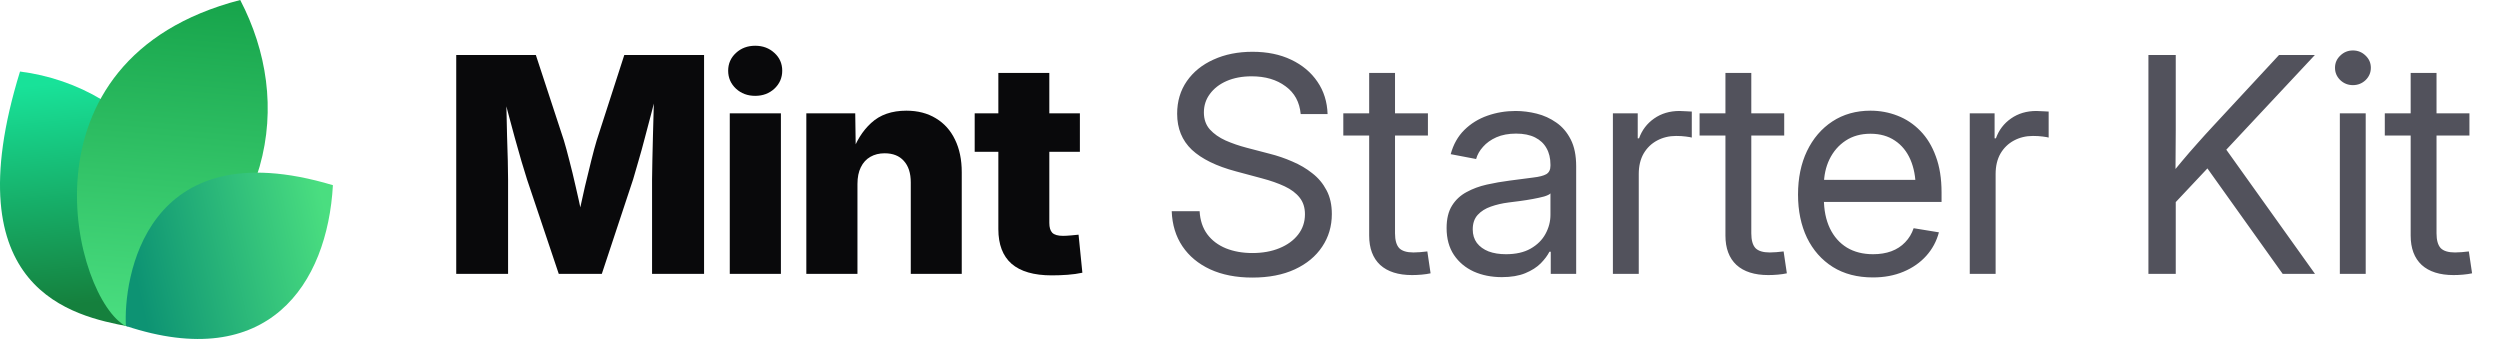
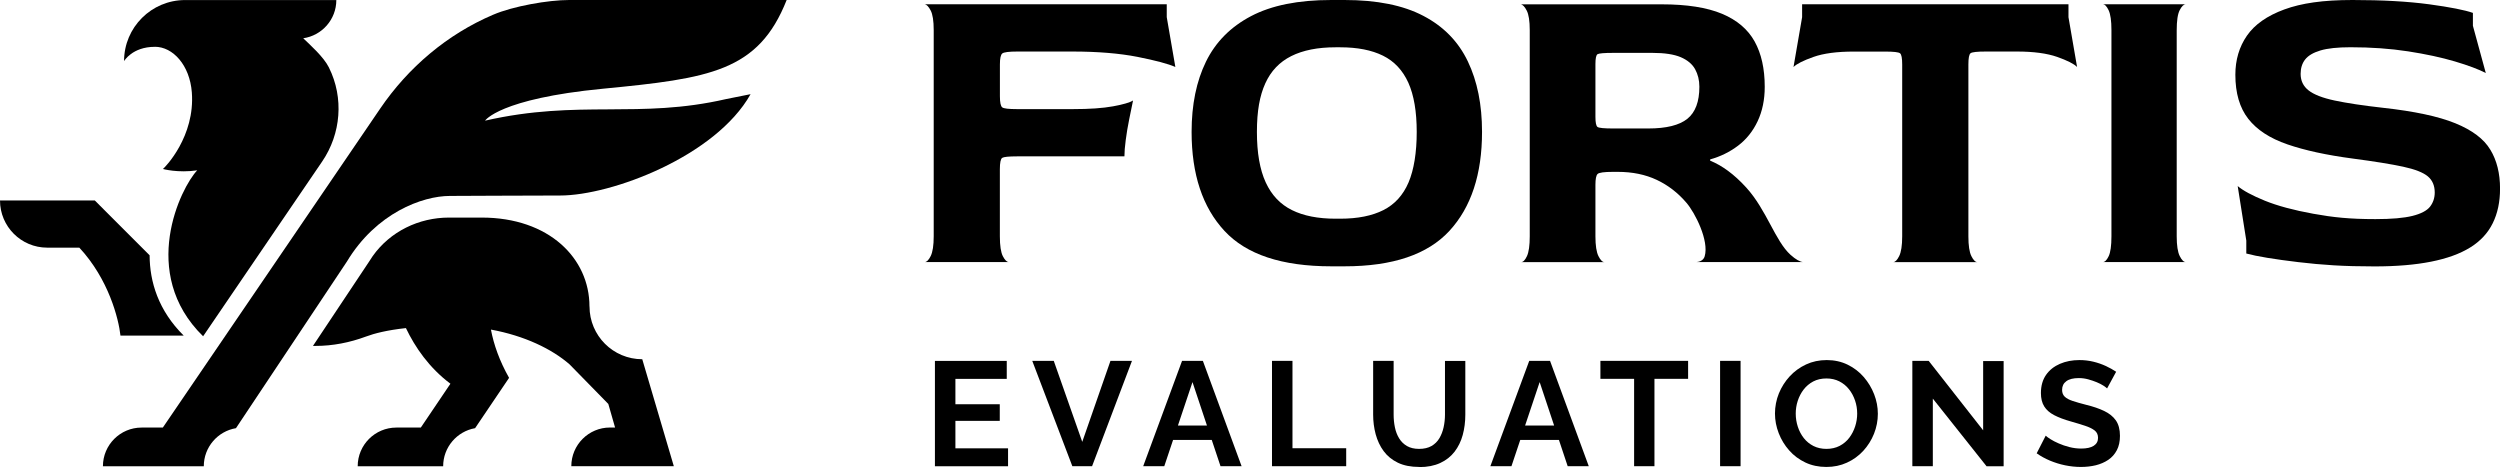
- <svg xmlns="http://www.w3.org/2000/svg" width="177" height="24" viewBox="0 0 177 24" fill="none">
-   <path d="M9.061 23.108C5.268 22.377 -3.391 20.627 1.417 5.064C9.634 6.099 16.973 14.064 9.061 23.108Z" fill="url(#paint0_linear_17557_2020)" />
-   <path d="M8.919 23.094C5.276 21.222 0.784 4.209 17.007 0C20.757 7.193 19.621 16.545 8.919 23.094Z" fill="url(#paint1_linear_17557_2020)" />
-   <path d="M8.914 23.079C8.735 19.882 10.159 9.085 23.57 13.111C23.181 20.123 18.984 26.418 8.914 23.079Z" fill="url(#paint2_linear_17557_2020)" />
-   <path d="M32.301 19.392V3.894H37.938L39.925 9.948C40.036 10.315 40.164 10.787 40.31 11.362C40.462 11.938 40.611 12.552 40.757 13.204C40.91 13.855 41.048 14.483 41.173 15.086C41.305 15.682 41.412 16.192 41.495 16.615H40.695C40.771 16.192 40.871 15.682 40.996 15.086C41.128 14.49 41.267 13.866 41.412 13.214C41.565 12.562 41.714 11.948 41.86 11.373C42.005 10.79 42.133 10.315 42.244 9.948L44.2 3.894H49.848V19.392H46.166V12.704C46.166 12.357 46.173 11.917 46.187 11.383C46.2 10.849 46.214 10.27 46.228 9.646C46.249 9.022 46.266 8.391 46.28 7.753C46.301 7.115 46.311 6.519 46.311 5.964H46.623C46.485 6.561 46.332 7.181 46.166 7.826C45.999 8.471 45.833 9.102 45.666 9.719C45.507 10.336 45.351 10.901 45.198 11.414C45.053 11.928 44.928 12.357 44.824 12.704L42.608 19.392H39.561L37.314 12.704C37.203 12.357 37.072 11.928 36.919 11.414C36.773 10.901 36.614 10.34 36.441 9.729C36.274 9.112 36.104 8.481 35.931 7.836C35.764 7.192 35.608 6.567 35.463 5.964H35.827C35.834 6.512 35.844 7.105 35.858 7.743C35.872 8.374 35.886 9.005 35.9 9.636C35.92 10.26 35.938 10.839 35.952 11.373C35.965 11.907 35.972 12.351 35.972 12.704V19.392H32.301ZM51.668 19.392V8.024H55.288V19.392H51.668ZM53.468 6.786C52.927 6.786 52.473 6.616 52.105 6.276C51.738 5.93 51.554 5.507 51.554 5.007C51.554 4.508 51.738 4.088 52.105 3.749C52.473 3.409 52.927 3.239 53.468 3.239C54.009 3.239 54.463 3.409 54.83 3.749C55.198 4.082 55.382 4.501 55.382 5.007C55.382 5.507 55.198 5.93 54.83 6.276C54.463 6.616 54.009 6.786 53.468 6.786ZM60.708 13.027V19.392H57.088V8.024H60.551L60.593 10.967H60.281C60.593 10.024 61.061 9.268 61.685 8.7C62.309 8.124 63.138 7.836 64.171 7.836C64.975 7.836 65.672 8.017 66.262 8.377C66.851 8.731 67.302 9.234 67.614 9.885C67.933 10.537 68.092 11.307 68.092 12.194V19.392H64.483V12.912C64.483 12.26 64.32 11.754 63.994 11.394C63.675 11.033 63.221 10.853 62.632 10.853C62.25 10.853 61.914 10.936 61.623 11.102C61.332 11.269 61.106 11.515 60.947 11.841C60.787 12.16 60.708 12.555 60.708 13.027ZM76.456 8.024V10.749H69.008V8.024H76.456ZM70.683 5.163H74.292V15.783C74.292 16.102 74.361 16.334 74.5 16.48C74.646 16.625 74.899 16.698 75.259 16.698C75.405 16.698 75.596 16.688 75.831 16.667C76.074 16.646 76.251 16.629 76.362 16.615L76.632 19.309C76.313 19.378 75.963 19.427 75.582 19.455C75.207 19.482 74.836 19.496 74.469 19.496C73.2 19.496 72.25 19.222 71.619 18.674C70.995 18.127 70.683 17.308 70.683 16.22V5.163Z" fill="#09090B" />
-   <path d="M88.667 19.652C87.523 19.652 86.528 19.458 85.682 19.07C84.843 18.681 84.188 18.137 83.716 17.437C83.245 16.736 82.992 15.908 82.957 14.951H84.933C84.968 15.596 85.148 16.14 85.474 16.584C85.8 17.021 86.24 17.354 86.795 17.582C87.35 17.804 87.974 17.915 88.667 17.915C89.388 17.915 90.026 17.801 90.581 17.572C91.143 17.343 91.583 17.024 91.902 16.615C92.228 16.199 92.391 15.717 92.391 15.169C92.391 14.698 92.266 14.306 92.017 13.994C91.767 13.675 91.413 13.408 90.956 13.193C90.498 12.978 89.954 12.787 89.323 12.621L87.502 12.132C86.123 11.765 85.082 11.255 84.382 10.603C83.689 9.944 83.342 9.095 83.342 8.055C83.342 7.174 83.571 6.404 84.028 5.746C84.486 5.087 85.117 4.577 85.921 4.217C86.726 3.849 87.645 3.666 88.678 3.666C89.718 3.666 90.63 3.853 91.413 4.227C92.204 4.602 92.824 5.122 93.275 5.787C93.726 6.446 93.965 7.209 93.993 8.076H92.089C92.013 7.23 91.656 6.574 91.018 6.11C90.387 5.638 89.586 5.403 88.615 5.403C87.95 5.403 87.36 5.513 86.847 5.735C86.341 5.957 85.946 6.262 85.661 6.651C85.377 7.032 85.235 7.469 85.235 7.961C85.235 8.447 85.377 8.849 85.661 9.168C85.946 9.48 86.317 9.74 86.774 9.948C87.232 10.149 87.724 10.319 88.251 10.457L89.884 10.884C90.439 11.023 90.977 11.206 91.496 11.435C92.023 11.657 92.495 11.934 92.911 12.267C93.334 12.593 93.67 12.995 93.92 13.474C94.17 13.945 94.294 14.504 94.294 15.149C94.294 16.015 94.066 16.788 93.608 17.468C93.157 18.148 92.512 18.681 91.673 19.07C90.834 19.458 89.832 19.652 88.667 19.652ZM101.097 8.024V9.594H95.106V8.024H101.097ZM96.937 5.163H98.767V16.521C98.767 17 98.865 17.347 99.059 17.562C99.26 17.77 99.6 17.874 100.078 17.874C100.21 17.874 100.366 17.867 100.546 17.853C100.733 17.832 100.903 17.815 101.056 17.801L101.285 19.351C101.097 19.392 100.886 19.423 100.65 19.444C100.414 19.465 100.189 19.475 99.974 19.475C98.996 19.475 98.244 19.236 97.717 18.758C97.197 18.272 96.937 17.579 96.937 16.677V5.163ZM106.33 19.621C105.595 19.621 104.932 19.489 104.343 19.226C103.754 18.955 103.285 18.564 102.939 18.05C102.592 17.53 102.419 16.896 102.419 16.147C102.419 15.495 102.547 14.965 102.804 14.556C103.06 14.146 103.403 13.828 103.833 13.599C104.263 13.363 104.742 13.186 105.269 13.068C105.796 12.95 106.333 12.857 106.881 12.787C107.574 12.69 108.132 12.617 108.555 12.569C108.978 12.52 109.287 12.441 109.481 12.33C109.675 12.212 109.772 12.014 109.772 11.737V11.654C109.772 11.203 109.679 10.815 109.492 10.489C109.311 10.163 109.041 9.91 108.68 9.729C108.32 9.549 107.872 9.459 107.338 9.459C106.805 9.459 106.34 9.546 105.945 9.719C105.556 9.892 105.241 10.118 104.998 10.395C104.755 10.665 104.593 10.953 104.509 11.258L102.71 10.915C102.897 10.222 103.22 9.65 103.677 9.199C104.135 8.748 104.679 8.412 105.31 8.19C105.941 7.968 106.607 7.857 107.307 7.857C107.8 7.857 108.295 7.92 108.795 8.044C109.301 8.169 109.765 8.381 110.188 8.679C110.611 8.97 110.951 9.369 111.208 9.875C111.464 10.374 111.593 11.005 111.593 11.768V19.392H109.793V17.822H109.7C109.568 18.085 109.363 18.359 109.086 18.643C108.809 18.921 108.444 19.153 107.994 19.34C107.543 19.527 106.988 19.621 106.33 19.621ZM106.621 17.998C107.321 17.998 107.904 17.867 108.368 17.603C108.84 17.333 109.19 16.986 109.419 16.563C109.654 16.133 109.772 15.682 109.772 15.211V13.692C109.703 13.769 109.554 13.841 109.325 13.911C109.096 13.973 108.829 14.032 108.524 14.088C108.226 14.143 107.921 14.192 107.609 14.233C107.304 14.275 107.033 14.309 106.798 14.337C106.354 14.393 105.938 14.49 105.549 14.628C105.168 14.76 104.86 14.954 104.624 15.211C104.388 15.467 104.27 15.811 104.27 16.241C104.27 16.615 104.367 16.934 104.561 17.198C104.762 17.461 105.04 17.662 105.393 17.801C105.747 17.933 106.156 17.998 106.621 17.998ZM114.193 19.392V8.024H115.951V9.792H116.045C116.253 9.209 116.61 8.741 117.116 8.388C117.622 8.034 118.219 7.857 118.905 7.857C119.058 7.857 119.217 7.864 119.384 7.878C119.55 7.885 119.682 7.892 119.779 7.899V9.74C119.716 9.719 119.578 9.695 119.363 9.667C119.155 9.639 118.922 9.625 118.666 9.625C118.174 9.625 117.726 9.733 117.324 9.948C116.922 10.163 116.603 10.471 116.367 10.874C116.138 11.276 116.024 11.758 116.024 12.319V19.392H114.193ZM126.322 8.024V9.594H120.33V8.024H126.322ZM122.161 5.163H123.992V16.521C123.992 17 124.089 17.347 124.283 17.562C124.484 17.77 124.824 17.874 125.302 17.874C125.434 17.874 125.59 17.867 125.77 17.853C125.958 17.832 126.127 17.815 126.28 17.801L126.509 19.351C126.322 19.392 126.11 19.423 125.874 19.444C125.639 19.465 125.413 19.475 125.198 19.475C124.221 19.475 123.468 19.236 122.941 18.758C122.421 18.272 122.161 17.579 122.161 16.677V5.163ZM132.604 19.642C131.502 19.642 130.555 19.396 129.765 18.903C128.974 18.404 128.364 17.714 127.934 16.834C127.511 15.946 127.3 14.927 127.3 13.775C127.3 12.611 127.511 11.584 127.934 10.697C128.364 9.802 128.964 9.102 129.734 8.596C130.51 8.089 131.408 7.836 132.428 7.836C133.1 7.836 133.738 7.954 134.341 8.19C134.952 8.426 135.489 8.783 135.954 9.261C136.425 9.74 136.793 10.343 137.056 11.071C137.327 11.792 137.462 12.645 137.462 13.63V14.296H128.433V12.735H136.463L135.631 13.297C135.631 12.541 135.506 11.876 135.257 11.3C135.007 10.725 134.643 10.277 134.165 9.958C133.686 9.632 133.107 9.469 132.428 9.469C131.748 9.469 131.162 9.632 130.67 9.958C130.177 10.284 129.796 10.725 129.526 11.279C129.262 11.827 129.13 12.441 129.13 13.12V14.046C129.13 14.864 129.273 15.572 129.557 16.168C129.841 16.757 130.243 17.211 130.763 17.53C131.283 17.842 131.901 17.998 132.615 17.998C133.093 17.998 133.523 17.929 133.905 17.79C134.293 17.645 134.619 17.433 134.882 17.156C135.153 16.879 135.354 16.546 135.486 16.157L137.275 16.449C137.108 17.08 136.81 17.634 136.38 18.113C135.95 18.591 135.413 18.966 134.768 19.236C134.123 19.507 133.402 19.642 132.604 19.642ZM139.459 19.392V8.024H141.217V9.792H141.311C141.519 9.209 141.876 8.741 142.382 8.388C142.888 8.034 143.485 7.857 144.171 7.857C144.324 7.857 144.483 7.864 144.649 7.878C144.816 7.885 144.948 7.892 145.045 7.899V9.74C144.982 9.719 144.844 9.695 144.629 9.667C144.421 9.639 144.188 9.625 143.932 9.625C143.439 9.625 142.992 9.733 142.59 9.948C142.188 10.163 141.869 10.471 141.633 10.874C141.404 11.276 141.29 11.758 141.29 12.319V19.392H139.459ZM153.429 14.961V12.715C153.783 12.257 154.136 11.82 154.49 11.404C154.844 10.981 155.204 10.565 155.572 10.156C155.939 9.74 156.314 9.327 156.695 8.918L161.355 3.894H163.893L157.277 10.967H157.184L153.429 14.961ZM152.108 19.392V3.894H154.043V9.241L154.022 12.559L154.043 13.505V19.392H152.108ZM161.615 19.392L155.967 11.477L157.173 9.969L163.903 19.392H161.615ZM165.661 19.392V8.024H167.492V19.392H165.661ZM166.587 6.027C166.24 6.027 165.942 5.909 165.692 5.673C165.443 5.43 165.318 5.139 165.318 4.799C165.318 4.459 165.443 4.172 165.692 3.936C165.942 3.693 166.24 3.572 166.587 3.572C166.934 3.572 167.232 3.693 167.482 3.936C167.731 4.172 167.856 4.459 167.856 4.799C167.856 5.139 167.731 5.43 167.482 5.673C167.232 5.909 166.934 6.027 166.587 6.027ZM174.836 8.024V9.594H168.844V8.024H174.836ZM170.675 5.163H172.506V16.521C172.506 17 172.603 17.347 172.797 17.562C172.998 17.77 173.338 17.874 173.816 17.874C173.948 17.874 174.104 17.867 174.284 17.853C174.472 17.832 174.641 17.815 174.794 17.801L175.023 19.351C174.836 19.392 174.624 19.423 174.388 19.444C174.153 19.465 173.927 19.475 173.712 19.475C172.735 19.475 171.982 19.236 171.455 18.758C170.935 18.272 170.675 17.579 170.675 16.677V5.163Z" fill="#52525C" />
-   <defs>
-     <linearGradient id="paint0_linear_17557_2020" x1="3.776" y1="5.916" x2="5.232" y2="21.559" gradientUnits="userSpaceOnUse">
-       <stop stop-color="#18E299" />
-       <stop offset="1" stop-color="#15803D" />
-     </linearGradient>
-     <linearGradient id="paint1_linear_17557_2020" x1="12.171" y1="-0.718" x2="10.19" y2="22.983" gradientUnits="userSpaceOnUse">
-       <stop stop-color="#16A34A" />
-       <stop offset="1" stop-color="#4ADE80" />
-     </linearGradient>
-     <linearGradient id="paint2_linear_17557_2020" x1="23.133" y1="15.353" x2="9.338" y2="18.52" gradientUnits="userSpaceOnUse">
-       <stop stop-color="#4ADE80" />
-       <stop offset="1" stop-color="#0D9373" />
-     </linearGradient>
-   </defs>
+ <svg xmlns="http://www.w3.org/2000/svg" id="a" viewBox="0 0 537.05 100.31">
+   <path d="M105.94,3.16c-9.88,4.22-18.25,11.32-24.29,20.2l-46.67,68.49h-4.56c-4.59,0-8.31,3.72-8.31,8.31h21.67c0-4.11,2.99-7.52,6.91-8.18l23.82-35.77c6.26-10.42,16.19-14.12,22.16-14.12s12.62-.09,23.66-.09,33.42-8.43,40.91-21.77l-5.2,1.04c-18.88,4.35-31.55.03-51.84,4.65,0,0,3.03-4.71,25.31-6.86,22.97-2.22,33.41-3.7,39.48-19.06h-46.72c-4.45,0-12.02,1.31-16.32,3.16Z" />
+   <path d="M126.63,65.84c0-10.35-8.69-19.1-23.14-19.1h-7.06c-6.45,0-12.61,2.99-16.35,8.25-.28.4-.55.8-.8,1.22l-12.05,18.1h.56c3.7,0,7.35-.72,10.82-2.01,1.82-.68,4.55-1.38,8.59-1.82,1.96,4.11,4.99,8.53,9.56,11.95l-6.36,9.42h-5.25c-4.59,0-8.31,3.72-8.31,8.31h18.36c0-4.09,2.96-7.49,6.86-8.18l7.3-10.81c-2.08-3.68-3.28-7.13-3.9-10.37,7.21,1.32,13.11,4.17,16.9,7.48l8.32,8.5,1.45,5.06h-1.09c-4.59,0-8.31,3.72-8.31,8.31h22.02l-6.78-22.98c-6.26,0-11.33-5.07-11.33-11.33Z" />
+   <path d="M33.27,10.05c3.88,0,7.49,3.94,7.94,9.79.73,9.47-5.75,16.11-6.21,16.46,0,0,3.24.9,7.37.29-3.51,3.65-12.62,22.06,1.26,35.65l25.58-37.55c4.06-5.96,4.68-13.67,1.47-20.14-.02-.05-.05-.1-.07-.14-1.11-2.2-3.99-4.77-5.47-6.19,4.02-.58,7.11-4.03,7.11-8.21h-32.48c-7.24,0-13.12,5.87-13.12,13.12,0,0,1.76-3.07,6.6-3.07Z" />
+   <path d="M39.47,72.1c-5.46-5.41-7.31-11.57-7.33-17.26l-11.78-11.78H0c0,5.6,4.54,10.14,10.14,10.14h6.9c6.31,6.78,8.45,15.3,8.84,18.9h13.59Z" />
+   <path d="M215.3,11.49c.34-.28,1.43-.42,3.28-.42h11.76c5.48,0,10.15.39,14.03,1.15,3.88.77,6.58,1.49,8.12,2.17l-1.85-10.71V.92h-52c.43.06.86.51,1.29,1.34.43.83.65,2.23.65,4.2v44.3c0,1.97-.22,3.38-.65,4.25-.43.86-.86,1.29-1.29,1.29h18.09c-.43,0-.86-.42-1.29-1.25-.43-.83-.65-2.26-.65-4.29v-14.4c0-1.41.17-2.23.51-2.45.34-.21,1.4-.32,3.18-.32h23.07c0-.92.09-2.09.28-3.51.18-1.42.43-2.89.74-4.43.31-1.54.58-2.89.83-4.06-.68.43-2.11.85-4.29,1.25-2.18.4-5.06.6-8.63.6h-11.99c-1.79,0-2.85-.12-3.18-.37-.34-.25-.51-1.05-.51-2.4v-6.83c0-1.29.17-2.08.51-2.35Z" />
+   <path d="M305.77,3.41c-4.34-2.28-9.98-3.41-16.94-3.41h-2.86c-7.08,0-12.81,1.15-17.21,3.46-4.4,2.31-7.63,5.57-9.69,9.78-2.06,4.21-3.09,9.24-3.09,15.09,0,9.11,2.35,16.2,7.06,21.27,4.71,5.08,12.35,7.61,22.94,7.61h2.86c10.34,0,17.84-2.54,22.52-7.61,4.68-5.08,7.01-12.17,7.01-21.27,0-5.85-1.01-10.89-3.05-15.14-2.03-4.25-5.21-7.51-9.55-9.78ZM302.59,39.18c-1.17,2.74-2.97,4.72-5.4,5.95-2.43,1.23-5.52,1.85-9.28,1.85h-1.01c-3.75,0-6.88-.61-9.37-1.85-2.49-1.23-4.37-3.21-5.63-5.95-1.26-2.74-1.89-6.35-1.89-10.84s.6-7.78,1.8-10.43c1.2-2.65,3.06-4.6,5.58-5.86,2.52-1.26,5.69-1.89,9.51-1.89h1.01c3.69,0,6.75.6,9.18,1.8,2.43,1.2,4.24,3.14,5.45,5.81,1.2,2.68,1.8,6.2,1.8,10.57s-.59,8.11-1.75,10.84Z" />
+   <path d="M364.41,56.3h22.9c-.62-.06-1.54-.54-2.68-1.57-3.29-2.98-5.1-9.59-9.5-14.44-2.65-2.92-5.29-4.78-7.75-5.77v-.28c2.21-.61,4.21-1.6,6-2.95,1.78-1.35,3.19-3.11,4.2-5.26,1.01-2.15,1.52-4.61,1.52-7.38,0-3.88-.72-7.12-2.17-9.74-1.45-2.61-3.78-4.6-7.01-5.95-3.23-1.35-7.55-2.03-12.97-2.03h-30.27c.43.06.86.51,1.29,1.34.43.83.65,2.23.65,4.2v44.3c0,1.97-.2,3.38-.6,4.25-.4.86-.82,1.29-1.25,1.29h17.9c-.43,0-.86-.43-1.29-1.29-.43-.86-.65-2.28-.65-4.25v-11.08c0-1.23.15-2,.46-2.31.31-.31,1.41-.46,3.32-.46h1.02c3.14,0,5.92.57,8.35,1.71,2.43,1.14,4.57,2.78,6.41,4.94,1.85,2.15,4.89,8.14,3.91,11.49-.25.86-1.06,1.19-1.8,1.25ZM362.48,25.52c-1.72,1.38-4.52,2.08-8.4,2.08h-7.57c-1.91,0-3.01-.11-3.32-.32-.31-.21-.46-.94-.46-2.17v-11.35c0-1.23.15-1.94.46-2.12s1.41-.28,3.32-.28h8.49c2.58,0,4.6.31,6.05.92,1.44.62,2.48,1.48,3.09,2.58.61,1.11.92,2.37.92,3.78,0,3.2-.86,5.49-2.58,6.88Z" />
+   <path d="M446.2,14.4l-1.85-10.71V.92h-57.22v2.77l-1.85,10.71c.68-.68,2.11-1.4,4.29-2.17,2.18-.77,5.06-1.15,8.63-1.15h6.74c1.85,0,2.92.12,3.23.37.31.25.46,1.05.46,2.4v36.92c0,1.97-.22,3.38-.65,4.25-.43.86-.86,1.29-1.29,1.29h18.09c-.43,0-.86-.43-1.29-1.29-.43-.86-.64-2.28-.64-4.25V13.84c0-1.35.15-2.15.46-2.4.31-.25,1.42-.37,3.32-.37h6.65c3.57,0,6.45.39,8.63,1.15,2.18.77,3.61,1.49,4.29,2.17Z" />
+   <path d="M468.25,2.17c.43-.83.86-1.25,1.29-1.25h-17.81c.43,0,.84.43,1.25,1.29.4.86.6,2.28.6,4.25v44.3c0,2.03-.2,3.46-.6,4.29-.4.83-.82,1.25-1.25,1.25h17.81c-.43,0-.86-.43-1.29-1.29-.43-.86-.65-2.28-.65-4.25V6.55c0-2.09.21-3.55.65-4.38Z" />
+   <path d="M534.97,32.16c-1.38-2.31-3.89-4.2-7.52-5.68-3.63-1.48-8.8-2.58-15.51-3.32-4.37-.49-7.85-1.02-10.43-1.57-2.58-.55-4.45-1.28-5.58-2.17-1.14-.89-1.71-2.08-1.71-3.55,0-1.23.32-2.26.97-3.09s1.74-1.48,3.28-1.94c1.54-.46,3.69-.69,6.46-.69,4.43,0,8.55.29,12.37.88,3.81.59,7.17,1.31,10.06,2.17,2.89.86,5.11,1.69,6.64,2.49l-2.77-10.15v-2.77c-1.72-.61-4.86-1.23-9.41-1.85-4.56-.61-10.03-.92-16.43-.92s-10.98.68-14.67,2.03c-3.69,1.35-6.37,3.23-8.03,5.63-1.66,2.4-2.49,5.2-2.49,8.4,0,3.94.92,7.09,2.77,9.46,1.85,2.37,4.65,4.2,8.4,5.49,3.75,1.29,8.43,2.31,14.03,3.05,4.68.62,8.29,1.2,10.84,1.75,2.55.55,4.32,1.25,5.31,2.08.98.83,1.48,1.98,1.48,3.46,0,1.17-.34,2.18-1.01,3.05-.68.86-1.94,1.52-3.78,1.98-1.85.46-4.49.69-7.94.69-5.6,0-9.1-.38-13.35-1.15-4.25-.77-7.72-1.71-10.43-2.81-2.71-1.11-4.65-2.15-5.82-3.14l1.85,11.72v2.77c2.28.62,6,1.23,11.17,1.85,5.17.61,9.69.92,16.39.92,4.68,0,8.72-.34,12.14-1.02,3.42-.68,6.21-1.69,8.4-3.05,2.18-1.35,3.8-3.09,4.84-5.21,1.05-2.12,1.57-4.6,1.57-7.43,0-3.26-.69-6.05-2.08-8.35Z" />
+   <path d="M216.55,96.3v3.86h-15.71v-22.63h15.43v3.86h-11.03v5.45h9.53v3.57h-9.53v5.9h11.31Z" />
+   <path d="M226.37,77.52l6.12,17.4,6.06-17.4h4.62l-8.57,22.63h-4.24l-8.61-22.63h4.62Z" />
+   <path d="M253.94,77.52h4.46l8.32,22.63h-4.53l-1.88-5.64h-8.31l-1.89,5.64h-4.53l8.35-22.63ZM259.28,91.42l-3.11-9.34-3.13,9.34h6.24Z" />
+   <path d="M273.25,100.15v-22.63h4.4v18.77h11.54v3.86h-15.94Z" />
+   <path d="M304.9,100.31c-1.81,0-3.34-.3-4.61-.91-1.26-.61-2.28-1.44-3.06-2.5-.78-1.06-1.34-2.27-1.71-3.62-.36-1.35-.54-2.76-.54-4.22v-11.54h4.4v11.54c0,.94.09,1.84.27,2.73.18.88.48,1.67.91,2.37.42.7.99,1.25,1.69,1.66.7.4,1.57.61,2.61.61s1.95-.21,2.66-.62c.71-.41,1.27-.97,1.69-1.67.41-.7.72-1.49.91-2.37.19-.88.29-1.78.29-2.69v-11.54h4.37v11.54c0,1.55-.19,3.01-.56,4.37-.37,1.36-.96,2.56-1.75,3.59-.8,1.03-1.82,1.84-3.08,2.42-1.25.58-2.75.88-4.49.88Z" />
+   <path d="M328.52,77.52h4.46l8.32,22.63h-4.53l-1.88-5.64h-8.31l-1.89,5.64h-4.53l8.35-22.63ZM333.86,91.42l-3.11-9.34-3.13,9.34h6.24Z" />
+   <path d="M362.65,81.38h-7.24v18.77h-4.37v-18.77h-7.24v-3.86h18.84v3.86Z" />
+   <path d="M369.51,100.15v-22.63h4.4v22.63h-4.4Z" />
+   <path d="M392.33,100.31c-1.66,0-3.16-.32-4.51-.96-1.35-.64-2.51-1.5-3.47-2.6-.97-1.09-1.72-2.33-2.25-3.7-.53-1.37-.8-2.78-.8-4.22s.28-2.95.84-4.32c.56-1.37,1.34-2.59,2.33-3.67.99-1.07,2.16-1.92,3.51-2.55,1.35-.63,2.83-.94,4.45-.94s3.13.33,4.48.99c1.35.66,2.5,1.54,3.46,2.65.96,1.11,1.7,2.34,2.23,3.7.53,1.36.8,2.76.8,4.21s-.28,2.92-.83,4.29c-.55,1.37-1.32,2.59-2.31,3.67-.99,1.07-2.16,1.92-3.51,2.53-1.35.62-2.82.92-4.41.92ZM385.76,88.84c0,.98.15,1.92.45,2.84.3.91.73,1.73,1.29,2.44.56.71,1.25,1.27,2.07,1.69.82.41,1.75.62,2.79.62s2.01-.22,2.84-.65c.83-.44,1.52-1.02,2.07-1.75.55-.73.97-1.55,1.26-2.45.29-.9.43-1.81.43-2.73,0-.98-.15-1.92-.46-2.82-.31-.9-.74-1.71-1.31-2.42-.56-.71-1.25-1.27-2.07-1.69-.82-.41-1.74-.62-2.76-.62-1.08,0-2.03.22-2.85.65-.82.44-1.5,1.01-2.06,1.74-.55.72-.97,1.53-1.26,2.42-.29.89-.43,1.81-.43,2.74Z" />
+   <path d="M415.21,85.62v14.53h-4.4v-22.63h3.51l11.7,14.92v-14.88h4.4v22.6h-3.67l-11.54-14.53Z" />
+   <path d="M452.66,83.45c-.15-.15-.42-.35-.81-.61-.39-.25-.87-.5-1.43-.73-.56-.23-1.17-.44-1.83-.62-.66-.18-1.33-.27-2.01-.27-1.19,0-2.09.22-2.69.67-.61.44-.91,1.07-.91,1.87,0,.61.19,1.1.57,1.46s.96.67,1.72.92c.77.25,1.72.53,2.87.82,1.49.36,2.78.8,3.87,1.32,1.09.52,1.93,1.19,2.52,2.03.58.84.88,1.94.88,3.31,0,1.21-.22,2.24-.67,3.09-.45.86-1.06,1.55-1.85,2.08-.79.53-1.68.91-2.68,1.16-1,.24-2.06.36-3.19.36s-2.25-.12-3.38-.35c-1.13-.23-2.21-.57-3.25-1-1.04-.44-2-.96-2.87-1.58l1.94-3.79c.19.19.53.44,1.02.75.49.31,1.08.62,1.78.92.7.31,1.47.57,2.29.78.83.21,1.67.32,2.52.32,1.19,0,2.09-.2,2.71-.6.62-.4.92-.97.92-1.7,0-.68-.24-1.21-.73-1.59-.49-.38-1.17-.71-2.04-1-.87-.29-1.9-.6-3.09-.94-1.42-.4-2.61-.85-3.57-1.35-.96-.5-1.67-1.13-2.14-1.89-.47-.76-.7-1.71-.7-2.86,0-1.54.37-2.84,1.1-3.89.73-1.05,1.73-1.84,2.98-2.38,1.25-.54,2.65-.81,4.18-.81,1.06,0,2.07.12,3.01.35.95.23,1.83.54,2.66.92.83.38,1.57.8,2.23,1.24l-1.94,3.57Z" />
</svg>
